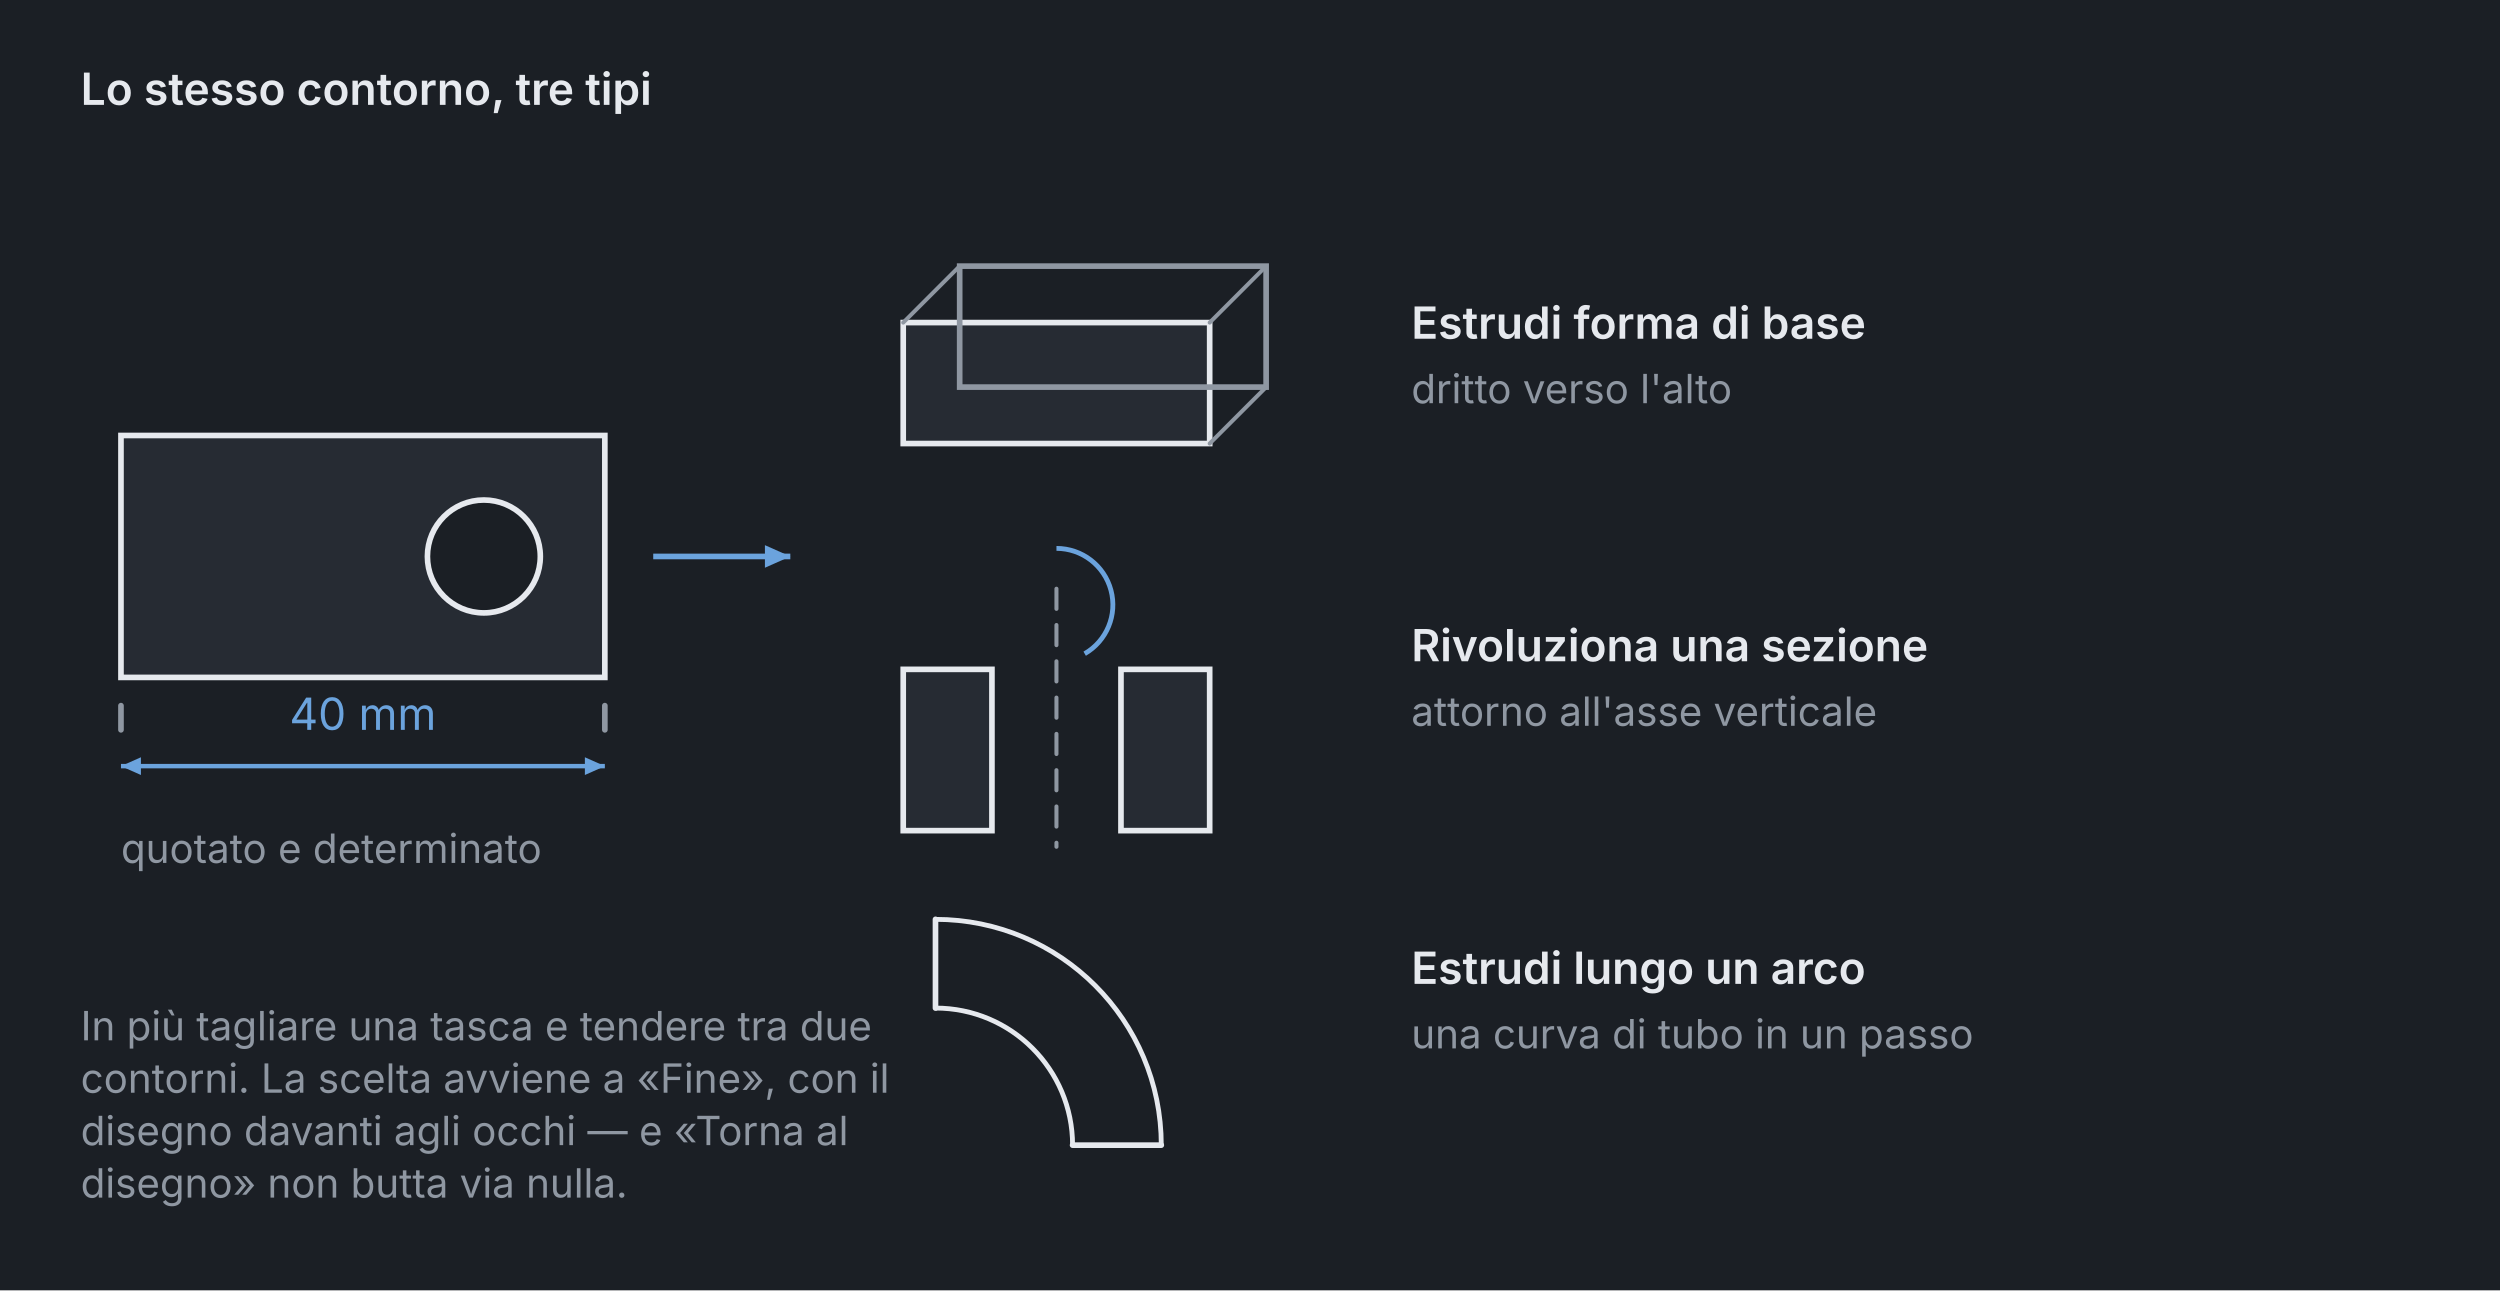
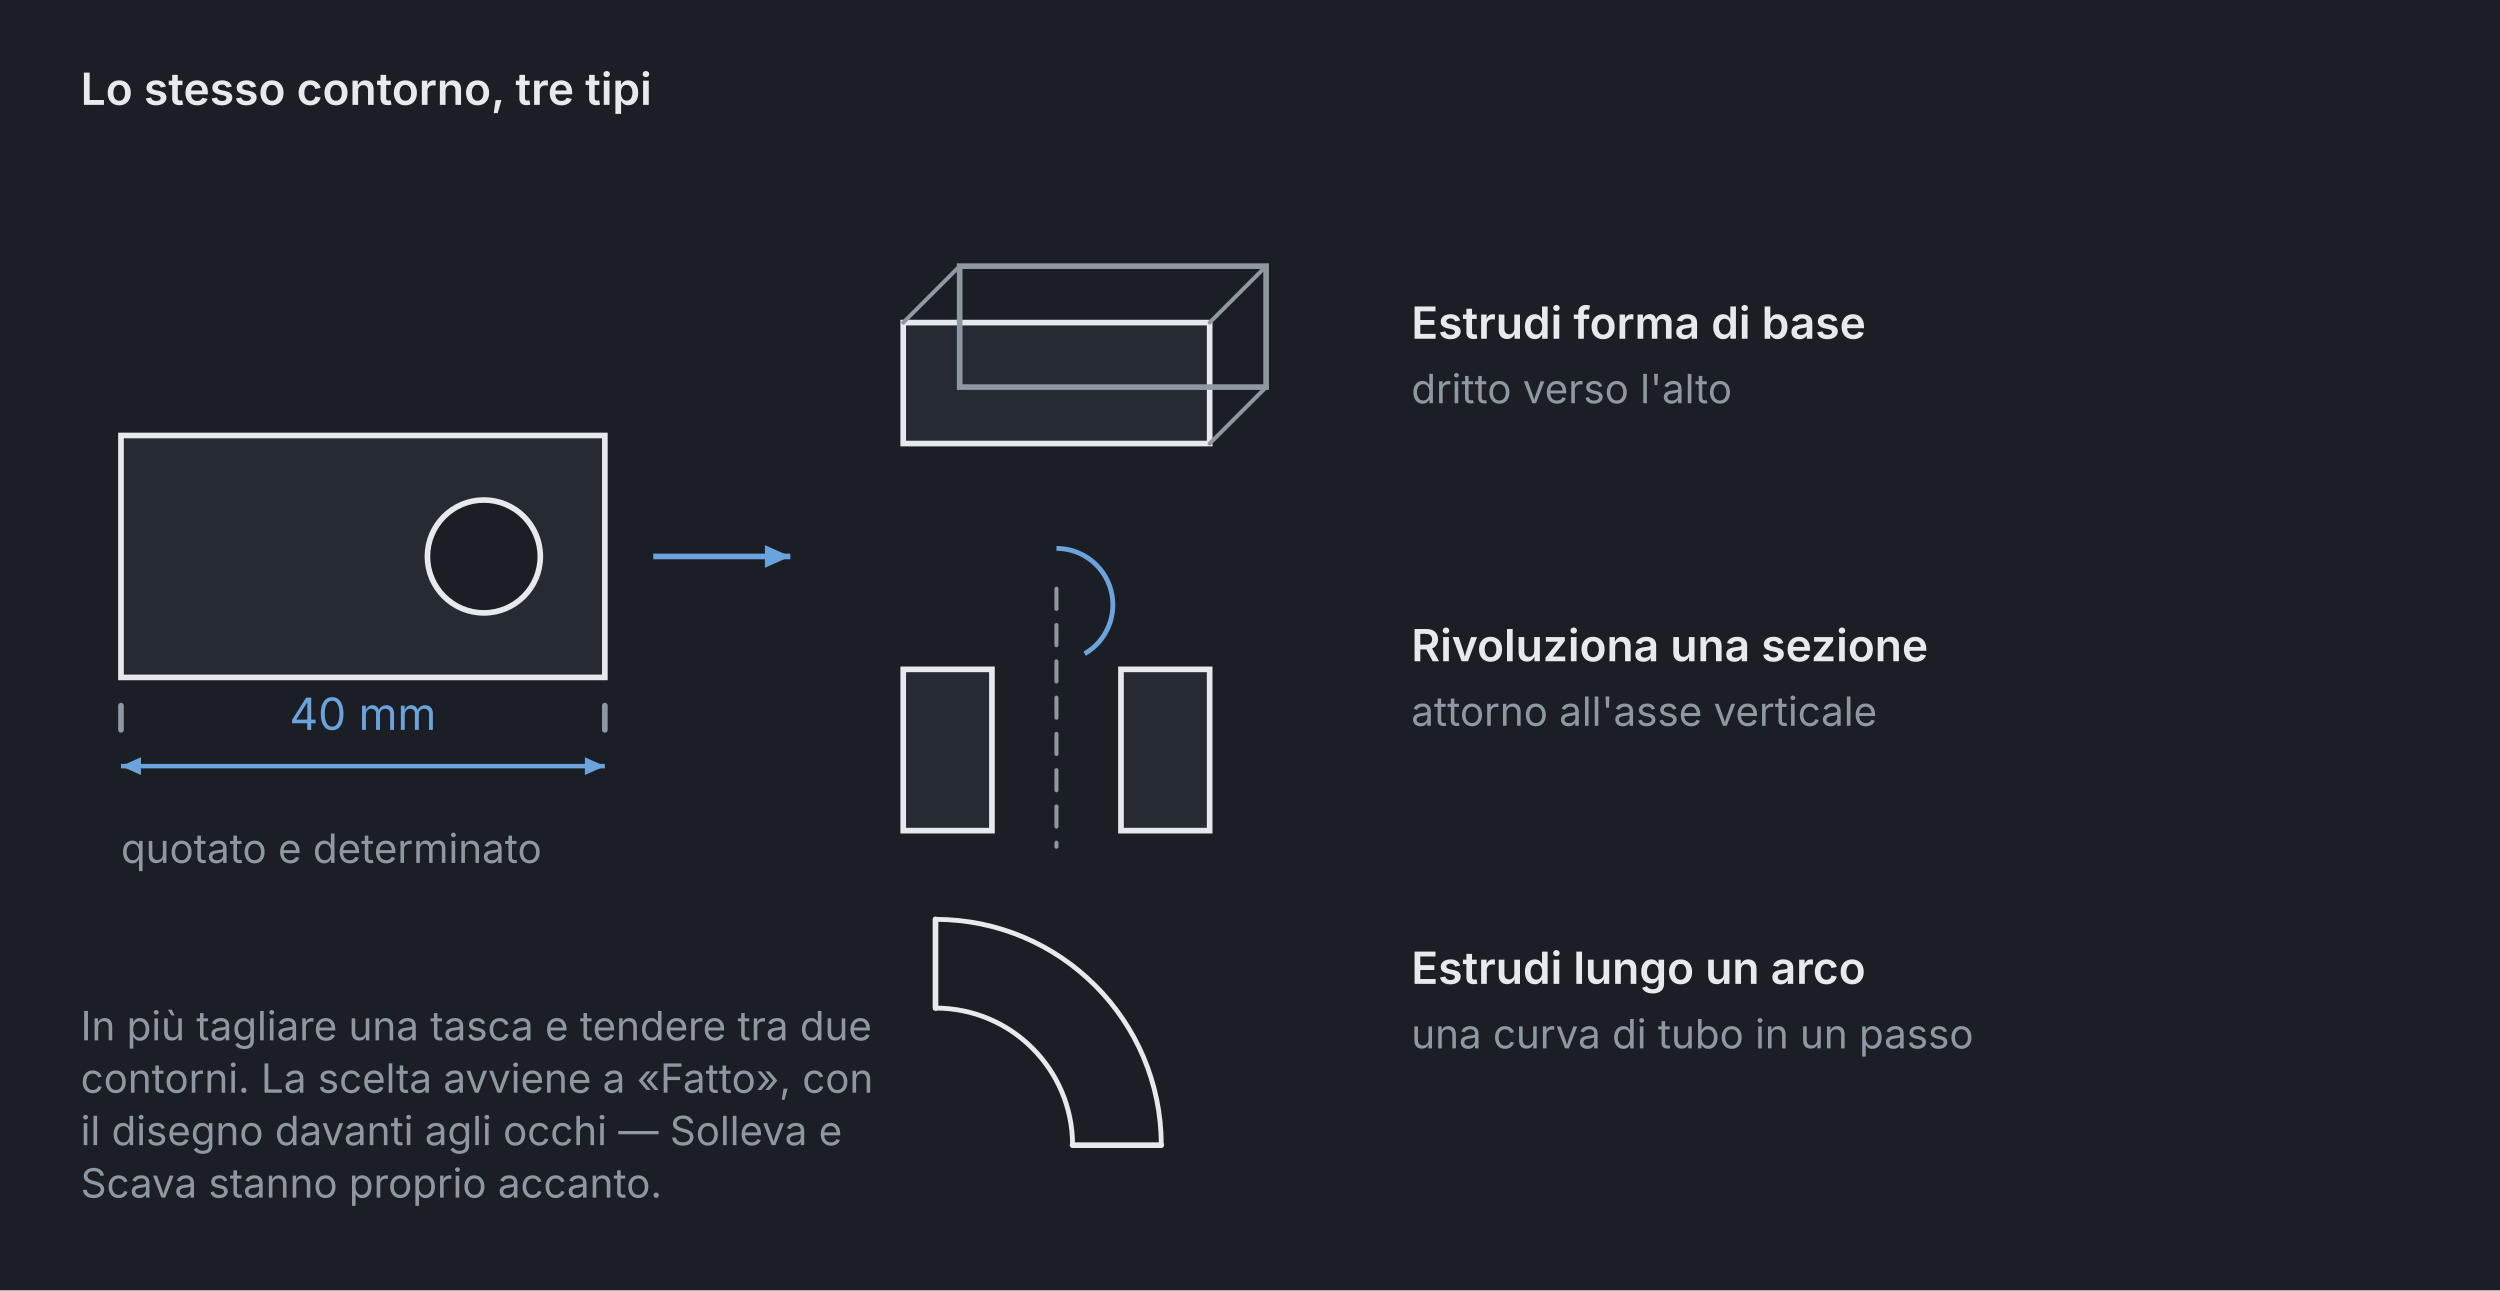
<svg xmlns="http://www.w3.org/2000/svg" viewBox="0 0 620 320" width="620" height="320">
  <defs>
    <marker id="arrow6ba3dd" viewBox="0 0 10 10" refX="9" refY="5" markerWidth="5" markerHeight="5" orient="auto-start-reverse">
      <path d="M 0 1 L 9 5 L 0 9 z" fill="#6ba3dd" />
    </marker>
  </defs>
  <rect x="0" y="0" width="620" height="320" fill="#1b1f25" />
  <text x="20" y="26" fill="#e6e9ee" font-size="11" font-family="system-ui, -apple-system, Segoe UI, sans-serif" text-anchor="start" font-weight="600">Lo stesso contorno, tre tipi</text>
  <polygon points="30,108 150,108 150,168 30,168" fill="#262b33" stroke="#e6e9ee" stroke-width="1.4" />
  <circle cx="120" cy="138" r="14" fill="#1b1f25" stroke="#e6e9ee" stroke-width="1.4" />
  <line x1="30" y1="175" x2="30" y2="181" stroke="#8f97a2" stroke-width="1.4" stroke-linecap="round" />
  <line x1="150" y1="175" x2="150" y2="181" stroke="#8f97a2" stroke-width="1.4" stroke-linecap="round" />
  <line x1="30" y1="190" x2="150" y2="190" stroke="#6ba3dd" stroke-width="1.1" marker-start="url(#arrow6ba3dd)" marker-end="url(#arrow6ba3dd)" />
  <text x="90" y="181" fill="#6ba3dd" font-size="11" font-family="system-ui, -apple-system, Segoe UI, sans-serif" text-anchor="middle">40 mm</text>
  <text x="30" y="214" fill="#8f97a2" font-size="10" font-family="system-ui, -apple-system, Segoe UI, sans-serif" text-anchor="start">quotato e determinato</text>
  <line x1="162" y1="138" x2="196" y2="138" stroke="#6ba3dd" stroke-width="1.4" marker-end="url(#arrow6ba3dd)" />
  <text x="350" y="84" fill="#e6e9ee" font-size="11" font-family="system-ui, -apple-system, Segoe UI, sans-serif" text-anchor="start" font-weight="600">Estrudi forma di base</text>
  <text x="350" y="100" fill="#8f97a2" font-size="10" font-family="system-ui, -apple-system, Segoe UI, sans-serif" text-anchor="start">dritto verso l'alto</text>
  <text x="350" y="164" fill="#e6e9ee" font-size="11" font-family="system-ui, -apple-system, Segoe UI, sans-serif" text-anchor="start" font-weight="600">Rivoluziona una sezione</text>
  <text x="350" y="180" fill="#8f97a2" font-size="10" font-family="system-ui, -apple-system, Segoe UI, sans-serif" text-anchor="start">attorno all'asse verticale</text>
  <text x="350" y="244" fill="#e6e9ee" font-size="11" font-family="system-ui, -apple-system, Segoe UI, sans-serif" text-anchor="start" font-weight="600">Estrudi lungo un arco</text>
  <text x="350" y="260" fill="#8f97a2" font-size="10" font-family="system-ui, -apple-system, Segoe UI, sans-serif" text-anchor="start">una curva di tubo in un passo</text>
  <polygon points="224,80 300,80 300,110 224,110" fill="#262b33" stroke="#e6e9ee" stroke-width="1.4" />
  <polygon points="238,66 314,66 314,96 238,96" fill="none" stroke="#8f97a2" stroke-width="1.4" />
  <line x1="224" y1="80" x2="238" y2="66" stroke="#8f97a2" stroke-width="1" stroke-linecap="round" />
  <line x1="300" y1="80" x2="314" y2="66" stroke="#8f97a2" stroke-width="1" stroke-linecap="round" />
  <line x1="300" y1="110" x2="314" y2="96" stroke="#8f97a2" stroke-width="1" stroke-linecap="round" />
  <line x1="262" y1="146" x2="262" y2="210" stroke="#8f97a2" stroke-width="1" stroke-dasharray="5 4" stroke-linecap="round" />
  <polygon points="224,166 246,166 246,206 224,206" fill="#262b33" stroke="#e6e9ee" stroke-width="1.4" />
  <polygon points="300,166 278,166 278,206 300,206" fill="#262b33" stroke="#e6e9ee" stroke-width="1.4" />
  <path d="M 262 136 A 14 14 0 0 1 269 162.12" fill="none" stroke="#6ba3dd" stroke-width="1.2" />
  <path d="M 232 228 A 56 56 0 0 1 288 284" fill="none" stroke="#e6e9ee" stroke-width="1.2" />
  <path d="M 232 250 A 34 34 0 0 1 266 284" fill="none" stroke="#e6e9ee" stroke-width="1.2" />
  <line x1="266" y1="284" x2="288" y2="284" stroke="#e6e9ee" stroke-width="1.4" stroke-linecap="round" />
  <line x1="232" y1="228" x2="232" y2="250" stroke="#e6e9ee" stroke-width="1.4" stroke-linecap="round" />
  <text x="20" y="258" fill="#8f97a2" font-size="10" font-family="system-ui, -apple-system, Segoe UI, sans-serif" text-anchor="start">In più tagliare una tasca e tendere tra due</text>
-   <text x="20" y="271" fill="#8f97a2" font-size="10" font-family="system-ui, -apple-system, Segoe UI, sans-serif" text-anchor="start">contorni. La scelta avviene a «Fine», con il</text>
-   <text x="20" y="284" fill="#8f97a2" font-size="10" font-family="system-ui, -apple-system, Segoe UI, sans-serif" text-anchor="start">disegno davanti agli occhi — e «Torna al</text>
-   <text x="20" y="297" fill="#8f97a2" font-size="10" font-family="system-ui, -apple-system, Segoe UI, sans-serif" text-anchor="start">disegno» non butta via nulla.</text>
+   <text x="20" y="271" fill="#8f97a2" font-size="10" font-family="system-ui, -apple-system, Segoe UI, sans-serif" text-anchor="start">contorni. La scelta avviene a «Fatto», con</text>
+   <text x="20" y="284" fill="#8f97a2" font-size="10" font-family="system-ui, -apple-system, Segoe UI, sans-serif" text-anchor="start">il disegno davanti agli occhi — Solleva e</text>
+   <text x="20" y="297" fill="#8f97a2" font-size="10" font-family="system-ui, -apple-system, Segoe UI, sans-serif" text-anchor="start">Scava stanno proprio accanto.</text>
</svg>
